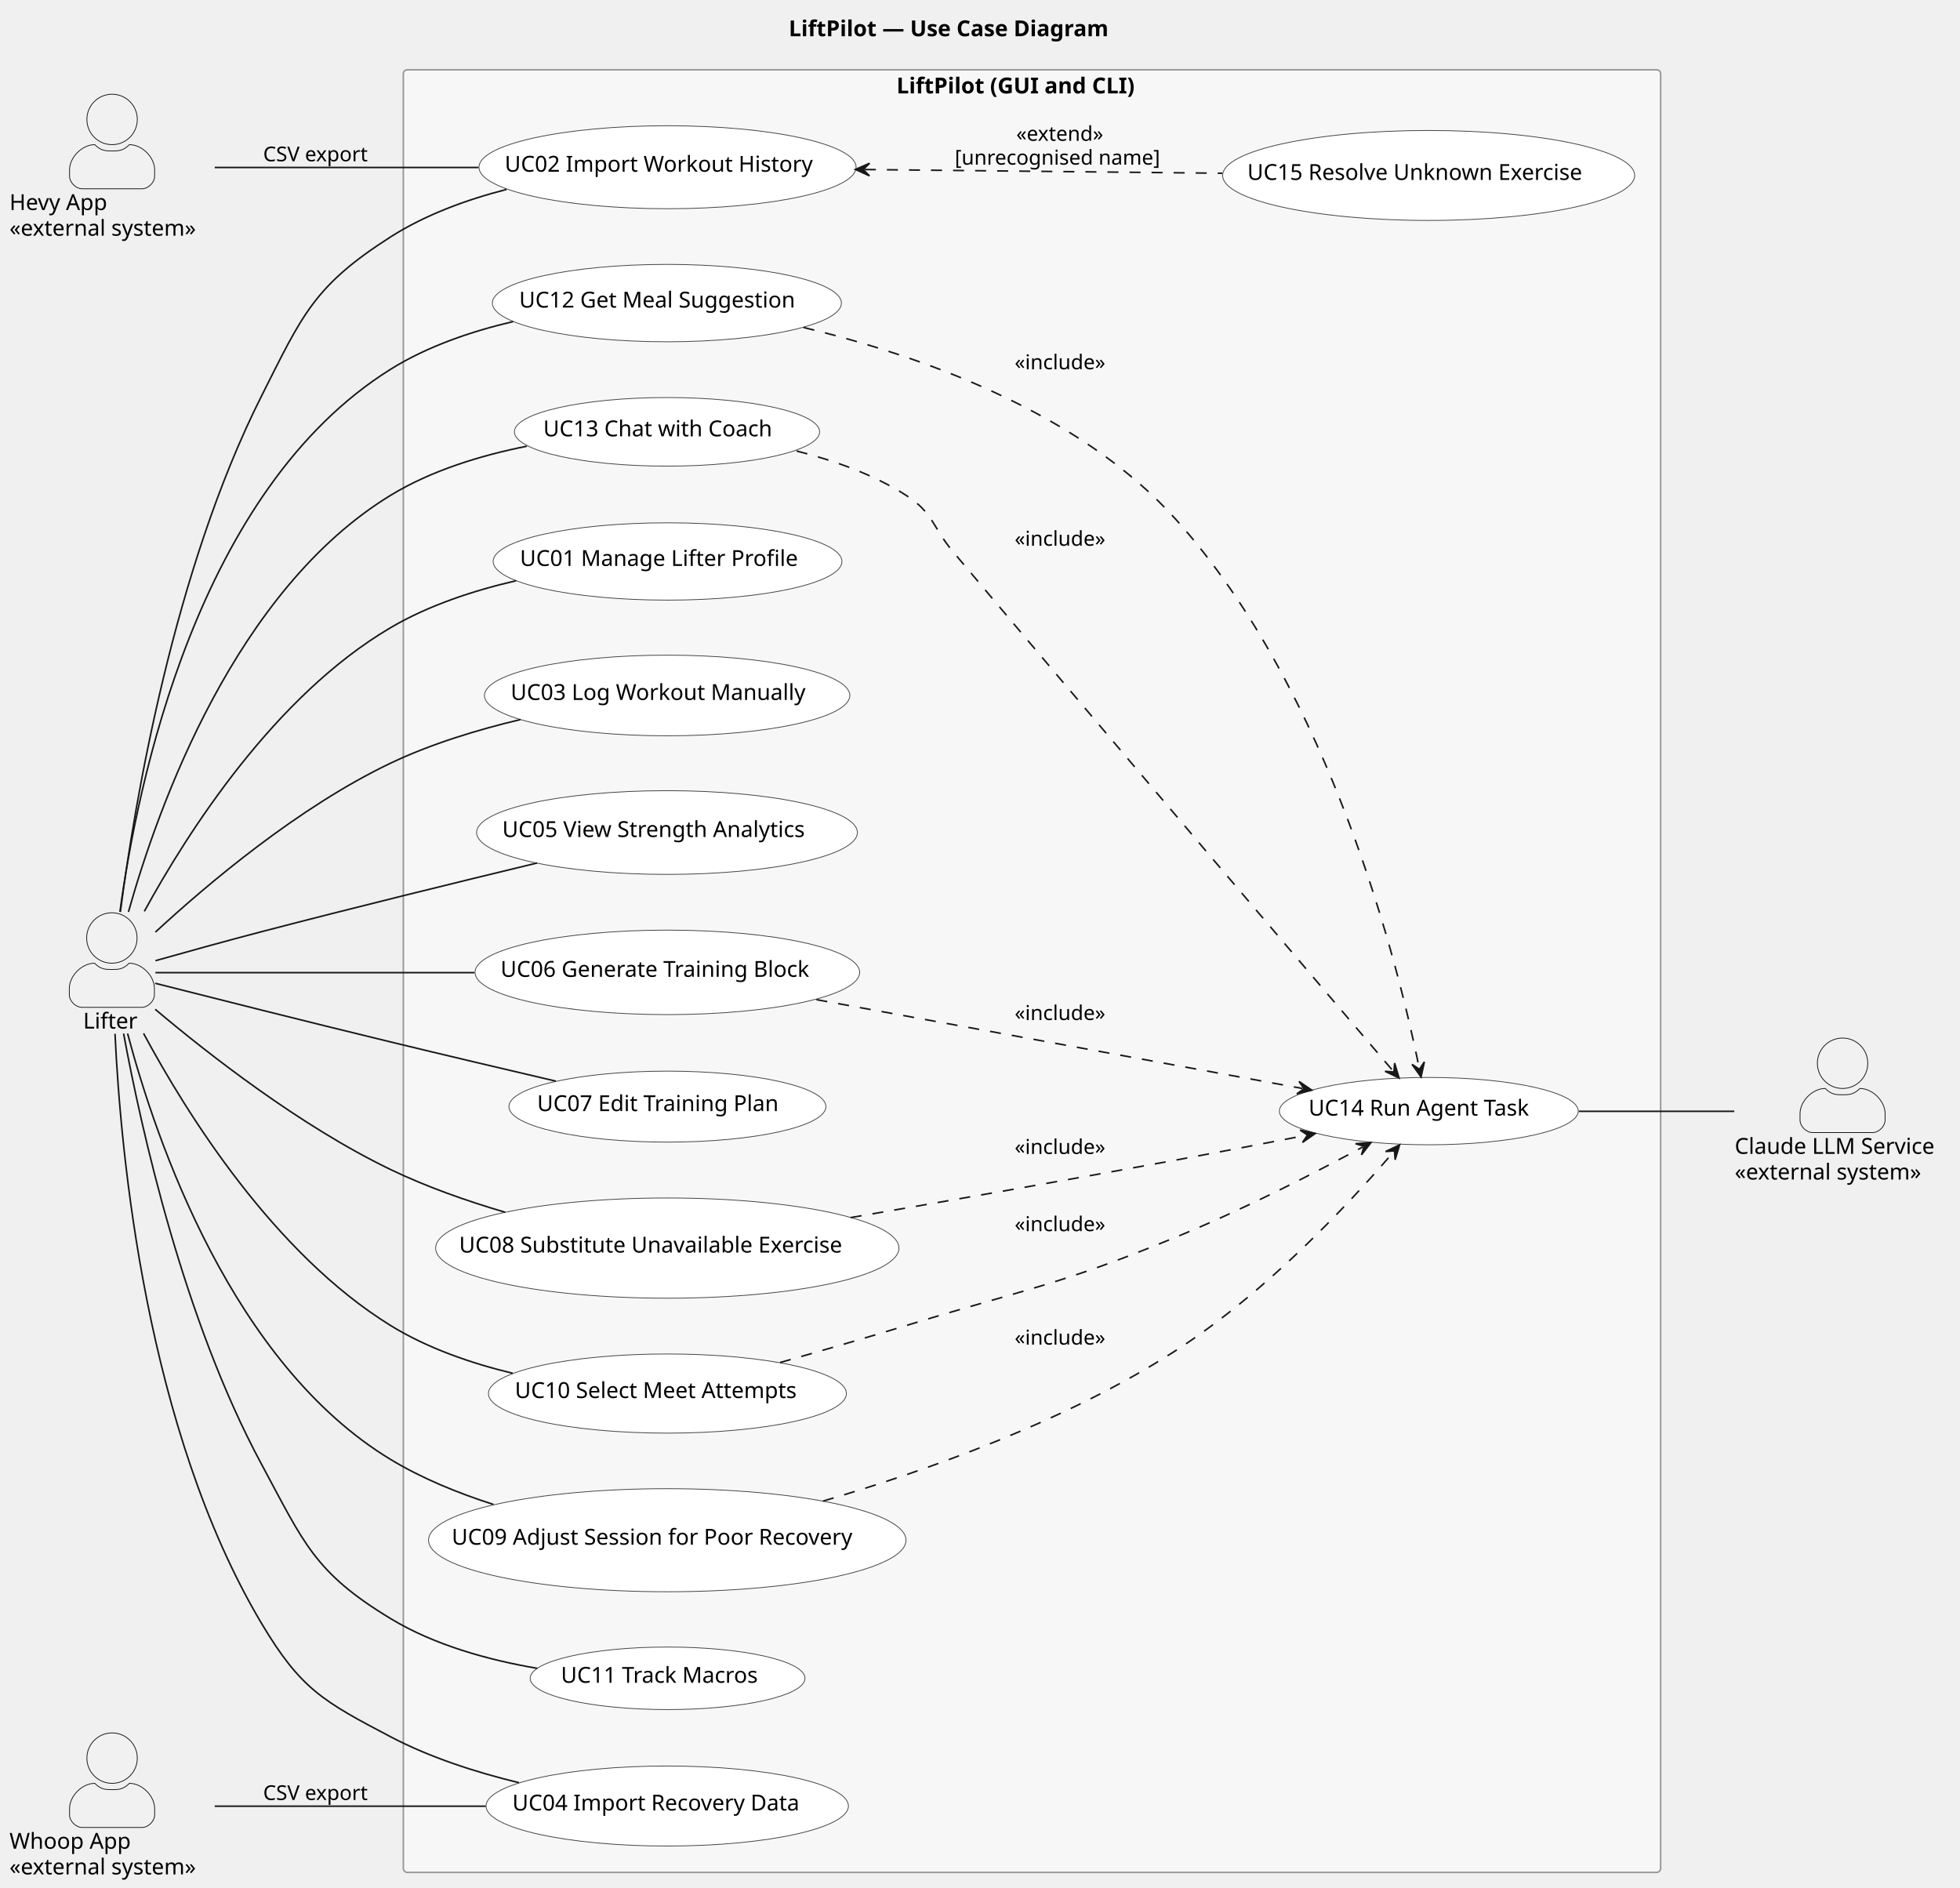
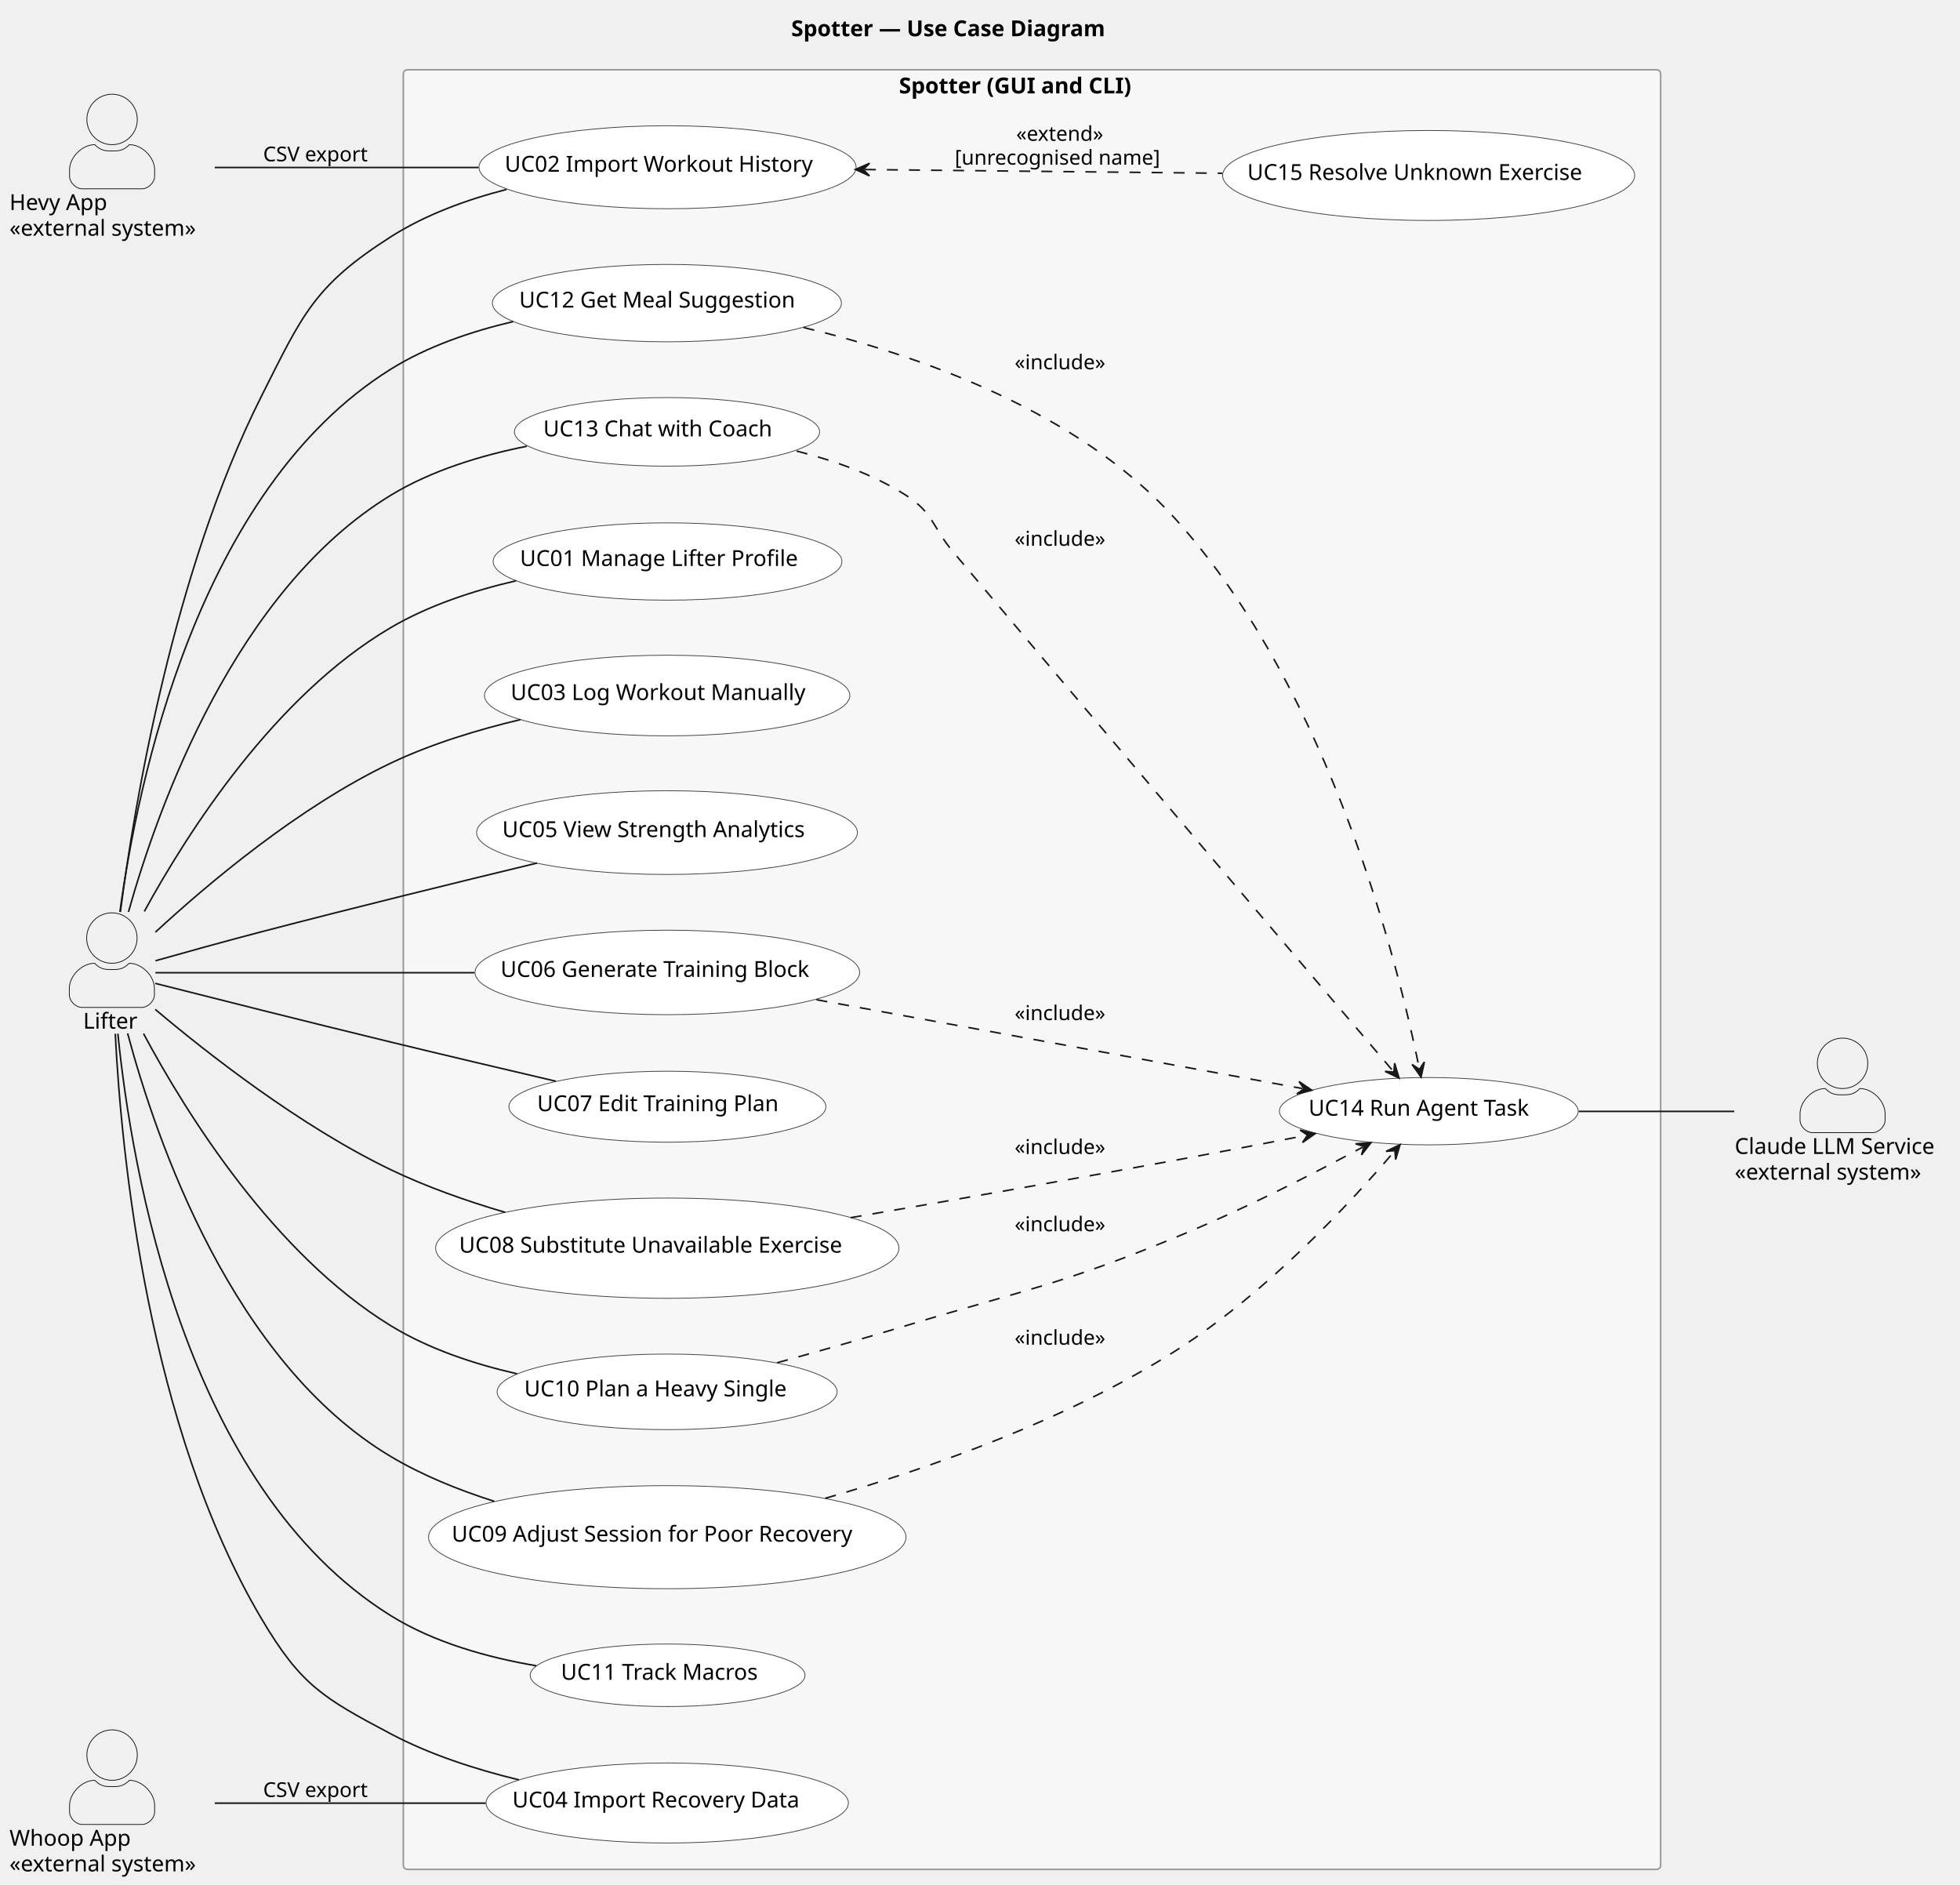
- <svg xmlns="http://www.w3.org/2000/svg" contentStyleType="text/css" height="1198px" preserveAspectRatio="none" style="width:1244px;height:1198px;background:#FFFFFF;" version="1.1" viewBox="0 0 1244 1198" width="1244px" zoomAndPan="magnify">
+ <svg xmlns="http://www.w3.org/2000/svg" contentStyleType="text/css" height="1196px" preserveAspectRatio="none" style="width:1244px;height:1196px;background:#FFFFFF;" version="1.1" viewBox="0 0 1244 1196" width="1244px" zoomAndPan="magnify">
  <defs />
  <g>
-     <text fill="#000000" font-family="sans-serif" font-size="14" font-weight="bold" lengthAdjust="spacing" textLength="229.742" x="500.598" y="22.995">LiftPilot — Use Case Diagram</text>
-     <g id="cluster_LiftPilot (GUI and CLI)">
-       <rect fill="#F7F7F7" height="1144" rx="2.5" ry="2.5" style="stroke:#999999;stroke-width:1.0;" width="798" x="256" y="44.297" />
-       <text fill="#000000" font-family="sans-serif" font-size="14" font-weight="bold" lengthAdjust="spacing" textLength="171.999" x="569" y="59.292">LiftPilot (GUI and CLI)</text>
+     <text fill="#000000" font-family="sans-serif" font-size="14" font-weight="bold" lengthAdjust="spacing" textLength="226.577" x="502.18" y="22.995">Spotter — Use Case Diagram</text>
+     <g id="cluster_Spotter (GUI and CLI)">
+       <rect fill="#F7F7F7" height="1142" rx="2.5" ry="2.5" style="stroke:#999999;stroke-width:1.0;" width="798" x="256" y="44.297" />
+       <text fill="#000000" font-family="sans-serif" font-size="14" font-weight="bold" lengthAdjust="spacing" textLength="168.834" x="570.583" y="59.292">Spotter (GUI and CLI)</text>
    </g>
    <g id="elem_UC01">
      <ellipse cx="423.685" cy="356.334" fill="#FFFFFF" rx="110.685" ry="24.537" style="stroke:#444444;stroke-width:0.5;" />
      <text fill="#000000" font-family="sans-serif" font-size="14" lengthAdjust="spacing" textLength="187.359" x="330.005" y="359.18">UC01 Manage Lifter Profile</text>
    </g>
    <g id="elem_UC02">
      <ellipse cx="423.673" cy="106.132" fill="#FFFFFF" rx="119.673" ry="26.335" style="stroke:#444444;stroke-width:0.5;" />
      <text fill="#000000" font-family="sans-serif" font-size="14" lengthAdjust="spacing" textLength="206.657" x="320.345" y="108.978">UC02 Import Workout History</text>
    </g>
    <g id="elem_UC03">
      <ellipse cx="423.447" cy="441.386" fill="#FFFFFF" rx="115.948" ry="25.59" style="stroke:#444444;stroke-width:0.5;" />
      <text fill="#000000" font-family="sans-serif" font-size="14" lengthAdjust="spacing" textLength="198.686" x="324.104" y="444.233">UC03 Log Workout Manually</text>
    </g>
    <g id="elem_UC04">
-       <ellipse cx="423.485" cy="1146.194" fill="#FFFFFF" rx="114.985" ry="25.397" style="stroke:#444444;stroke-width:0.5;" />
-       <text fill="#000000" font-family="sans-serif" font-size="14" lengthAdjust="spacing" textLength="196.622" x="325.174" y="1149.041">UC04 Import Recovery Data</text>
+       <ellipse cx="423.485" cy="1144.194" fill="#FFFFFF" rx="114.985" ry="25.397" style="stroke:#444444;stroke-width:0.5;" />
+       <text fill="#000000" font-family="sans-serif" font-size="14" lengthAdjust="spacing" textLength="196.622" x="325.174" y="1147.041">UC04 Import Recovery Data</text>
    </g>
    <g id="elem_UC05">
      <ellipse cx="423.346" cy="528.366" fill="#FFFFFF" rx="120.846" ry="26.569" style="stroke:#444444;stroke-width:0.5;" />
      <text fill="#000000" font-family="sans-serif" font-size="14" lengthAdjust="spacing" textLength="209.159" x="318.767" y="531.213">UC05 View Strength Analytics</text>
    </g>
    <g id="elem_UC06">
      <ellipse cx="423.556" cy="617.108" fill="#FFFFFF" rx="122.056" ry="26.811" style="stroke:#444444;stroke-width:0.5;" />
      <text fill="#000000" font-family="sans-serif" font-size="14" lengthAdjust="spacing" textLength="211.736" x="317.688" y="619.955">UC06 Generate Training Block</text>
    </g>
    <g id="elem_UC07">
      <ellipse cx="423.601" cy="702.317" fill="#FFFFFF" rx="100.601" ry="22.52" style="stroke:#444444;stroke-width:0.5;" />
      <text fill="#000000" font-family="sans-serif" font-size="14" lengthAdjust="spacing" textLength="165.382" x="340.91" y="705.164">UC07 Edit Training Plan</text>
    </g>
    <g id="elem_UC08">
      <ellipse cx="423.522" cy="792.101" fill="#FFFFFF" rx="147.022" ry="31.804" style="stroke:#444444;stroke-width:0.5;" />
      <text fill="#000000" font-family="sans-serif" font-size="14" lengthAdjust="spacing" textLength="264.277" x="291.383" y="794.948">UC08 Substitute Unavailable Exercise</text>
    </g>
    <g id="elem_UC09">
-       <ellipse cx="423.516" cy="977.5" fill="#FFFFFF" rx="151.516" ry="32.703" style="stroke:#444444;stroke-width:0.5;" />
-       <text fill="#000000" font-family="sans-serif" font-size="14" lengthAdjust="spacing" textLength="273.636" x="286.698" y="980.347">UC09 Adjust Session for Poor Recovery</text>
+       <ellipse cx="423.516" cy="975.5" fill="#FFFFFF" rx="151.516" ry="32.703" style="stroke:#444444;stroke-width:0.5;" />
+       <text fill="#000000" font-family="sans-serif" font-size="14" lengthAdjust="spacing" textLength="273.636" x="286.698" y="978.347">UC09 Adjust Session for Poor Recovery</text>
    </g>
    <g id="elem_UC10">
-       <ellipse cx="423.602" cy="884.417" fill="#FFFFFF" rx="113.602" ry="25.12" style="stroke:#444444;stroke-width:0.5;" />
-       <text fill="#000000" font-family="sans-serif" font-size="14" lengthAdjust="spacing" textLength="193.648" x="326.777" y="887.264">UC10 Select Meet Attempts</text>
+       <ellipse cx="423.4" cy="883.277" fill="#FFFFFF" rx="107.9" ry="23.98" style="stroke:#444444;stroke-width:0.5;" />
+       <text fill="#000000" font-family="sans-serif" font-size="14" lengthAdjust="spacing" textLength="181.33" x="332.735" y="886.124">UC10 Plan a Heavy Single</text>
    </g>
    <g id="elem_UC11">
-       <ellipse cx="423.712" cy="1065.139" fill="#FFFFFF" rx="87.212" ry="19.842" style="stroke:#444444;stroke-width:0.5;" />
-       <text fill="#000000" font-family="sans-serif" font-size="14" lengthAdjust="spacing" textLength="135.399" x="356.012" y="1067.986">UC11 Track Macros</text>
+       <ellipse cx="423.712" cy="1063.139" fill="#FFFFFF" rx="87.212" ry="19.842" style="stroke:#444444;stroke-width:0.5;" />
+       <text fill="#000000" font-family="sans-serif" font-size="14" lengthAdjust="spacing" textLength="135.399" x="356.012" y="1065.986">UC11 Track Macros</text>
    </g>
    <g id="elem_UC12">
      <ellipse cx="423.276" cy="192.352" fill="#FFFFFF" rx="110.776" ry="24.555" style="stroke:#444444;stroke-width:0.5;" />
      <text fill="#000000" font-family="sans-serif" font-size="14" lengthAdjust="spacing" textLength="187.558" x="329.498" y="195.199">UC12 Get Meal Suggestion</text>
    </g>
    <g id="elem_UC13">
      <ellipse cx="423.353" cy="274.067" fill="#FFFFFF" rx="96.853" ry="21.771" style="stroke:#444444;stroke-width:0.5;" />
      <text fill="#000000" font-family="sans-serif" font-size="14" lengthAdjust="spacing" textLength="157.097" x="344.805" y="276.914">UC13 Chat with Coach</text>
    </g>
    <g id="elem_UC14">
      <ellipse cx="906.847" cy="705.166" fill="#FFFFFF" rx="94.847" ry="21.369" style="stroke:#444444;stroke-width:0.5;" />
      <text fill="#000000" font-family="sans-serif" font-size="14" lengthAdjust="spacing" textLength="152.633" x="830.531" y="708.013">UC14 Run Agent Task</text>
    </g>
    <g id="elem_UC15">
      <ellipse cx="906.75" cy="111.347" fill="#FFFFFF" rx="130.75" ry="28.55" style="stroke:#444444;stroke-width:0.5;" />
      <text fill="#000000" font-family="sans-serif" font-size="14" lengthAdjust="spacing" textLength="230.159" x="791.671" y="114.194">UC15 Resolve Unknown Exercise</text>
    </g>
    <g id="elem_Lifter">
      <ellipse cx="71" cy="595.297" fill="#F1F1F1" rx="16" ry="16" style="stroke:#181818;stroke-width:0.5;" />
      <path d="M71,615.297 C75,615.297 78,615.297 82,611.297 C90,611.297 98,619.297 98,627.297 L98,631.297 C98,635.297 94,639.297 90,639.297 L52,639.297 C48,639.297 44,635.297 44,631.297 L44,627.297 C44,619.297 52,611.297 60,611.297 C64,615.297 67,615.297 71,615.297 " fill="#F1F1F1" style="stroke:#181818;stroke-width:0.5;" />
      <text fill="#000000" font-family="sans-serif" font-size="14" lengthAdjust="spacing" textLength="36.477" x="52.762" y="652.792">Lifter</text>
    </g>
    <g id="elem_Hevy">
      <ellipse cx="71.147" cy="75.797" fill="#F1F1F1" rx="16" ry="16" style="stroke:#181818;stroke-width:0.5;" />
      <path d="M71.147,95.797 C75.147,95.797 78.147,95.797 82.147,91.797 C90.147,91.797 98.147,99.797 98.147,107.797 L98.147,111.797 C98.147,115.797 94.147,119.797 90.147,119.797 L52.147,119.797 C48.147,119.797 44.147,115.797 44.147,111.797 L44.147,107.797 C44.147,99.797 52.147,91.797 60.147,91.797 C64.147,95.797 67.147,95.797 71.147,95.797 " fill="#F1F1F1" style="stroke:#181818;stroke-width:0.5;" />
      <text fill="#000000" font-family="sans-serif" font-size="14" lengthAdjust="spacing" textLength="67.512" x="6" y="133.292">Hevy App</text>
      <text fill="#000000" font-family="sans-serif" font-size="14" lengthAdjust="spacing" textLength="130.293" x="6" y="149.589">«external system»</text>
    </g>
    <g id="elem_Whoop">
-       <ellipse cx="71.147" cy="1115.797" fill="#F1F1F1" rx="16" ry="16" style="stroke:#181818;stroke-width:0.5;" />
-       <path d="M71.147,1135.797 C75.147,1135.797 78.147,1135.797 82.147,1131.797 C90.147,1131.797 98.147,1139.797 98.147,1147.797 L98.147,1151.797 C98.147,1155.797 94.147,1159.797 90.147,1159.797 L52.147,1159.797 C48.147,1159.797 44.147,1155.797 44.147,1151.797 L44.147,1147.797 C44.147,1139.797 52.147,1131.797 60.147,1131.797 C64.147,1135.797 67.147,1135.797 71.147,1135.797 " fill="#F1F1F1" style="stroke:#181818;stroke-width:0.5;" />
-       <text fill="#000000" font-family="sans-serif" font-size="14" lengthAdjust="spacing" textLength="80.534" x="6" y="1173.292">Whoop App</text>
-       <text fill="#000000" font-family="sans-serif" font-size="14" lengthAdjust="spacing" textLength="130.293" x="6" y="1189.589">«external system»</text>
+       <ellipse cx="71.147" cy="1113.797" fill="#F1F1F1" rx="16" ry="16" style="stroke:#181818;stroke-width:0.5;" />
+       <path d="M71.147,1133.797 C75.147,1133.797 78.147,1133.797 82.147,1129.797 C90.147,1129.797 98.147,1137.797 98.147,1145.797 L98.147,1149.797 C98.147,1153.797 94.147,1157.797 90.147,1157.797 L52.147,1157.797 C48.147,1157.797 44.147,1153.797 44.147,1149.797 L44.147,1145.797 C44.147,1137.797 52.147,1129.797 60.147,1129.797 C64.147,1133.797 67.147,1133.797 71.147,1133.797 " fill="#F1F1F1" style="stroke:#181818;stroke-width:0.5;" />
+       <text fill="#000000" font-family="sans-serif" font-size="14" lengthAdjust="spacing" textLength="80.534" x="6" y="1171.292">Whoop App</text>
+       <text fill="#000000" font-family="sans-serif" font-size="14" lengthAdjust="spacing" textLength="130.293" x="6" y="1187.589">«external system»</text>
    </g>
    <g id="elem_Claude">
      <ellipse cx="1169.469" cy="674.797" fill="#F1F1F1" rx="16" ry="16" style="stroke:#181818;stroke-width:0.5;" />
      <path d="M1169.469,694.797 C1173.469,694.797 1176.469,694.797 1180.469,690.797 C1188.469,690.797 1196.469,698.797 1196.469,706.797 L1196.469,710.797 C1196.469,714.797 1192.469,718.797 1188.469,718.797 L1150.469,718.797 C1146.469,718.797 1142.469,714.797 1142.469,710.797 L1142.469,706.797 C1142.469,698.797 1150.469,690.797 1158.469,690.797 C1162.469,694.797 1165.469,694.797 1169.469,694.797 " fill="#F1F1F1" style="stroke:#181818;stroke-width:0.5;" />
      <text fill="#000000" font-family="sans-serif" font-size="14" lengthAdjust="spacing" textLength="136.938" x="1101" y="732.292">Claude LLM Service</text>
      <text fill="#000000" font-family="sans-serif" font-size="14" lengthAdjust="spacing" textLength="130.293" x="1101" y="748.589">«external system»</text>
    </g>
    <g id="link_Lifter_UC01">
      <path d="M91.61,578.387 C119.18,527.997 174.4,441.537 248,398.297 C272.04,384.167 300.61,374.787 327.59,368.557 " fill="none" id="Lifter-UC01" style="stroke:#181818;stroke-width:1.0;" />
    </g>
    <g id="link_Lifter_UC02">
      <path d="M76.38,578.787 C85.37,509.917 109.99,362.467 166,251.297 C192.01,199.657 199.26,181.397 248,150.297 C269.99,136.267 296.2,126.707 321.54,120.197 " fill="none" id="Lifter-UC02" style="stroke:#181818;stroke-width:1.0;" />
    </g>
    <g id="link_Lifter_UC03">
      <path d="M98.63,591.567 C131.23,561.457 189.39,512.207 248,484.297 C273.64,472.087 303.1,463.127 330.42,456.647 " fill="none" id="Lifter-UC03" style="stroke:#181818;stroke-width:1.0;" />
    </g>
    <g id="link_Lifter_UC04">
-       <path d="M73,656.077 C76.58,732.847 92.83,907.407 166,1030.297 C190.81,1071.967 205.07,1079.737 248,1102.297 C273.03,1115.447 302.17,1124.797 329.39,1131.397 " fill="none" id="Lifter-UC04" style="stroke:#181818;stroke-width:1.0;" />
+       <path d="M73.16,656.047 C77.02,732.337 93.75,905.217 166,1027.297 C190.85,1069.287 204.88,1077.457 248,1100.297 C272.99,1113.537 302.11,1122.907 329.33,1129.507 " fill="none" id="Lifter-UC04" style="stroke:#181818;stroke-width:1.0;" />
    </g>
    <g id="link_Lifter_UC05">
      <path d="M98.69,609.697 C117.47,604.397 143.23,597.237 166,591.297 C224.34,576.067 290.43,559.857 340.91,547.697 " fill="none" id="Lifter-UC05" style="stroke:#181818;stroke-width:1.0;" />
    </g>
    <g id="link_Lifter_UC06">
      <path d="M98.63,617.297 C141.45,617.297 228.17,617.297 301.11,617.297 " fill="none" id="Lifter-UC06" style="stroke:#181818;stroke-width:1.0;" />
    </g>
    <g id="link_Lifter_UC07">
      <path d="M98.51,624.047 C132.93,632.787 194.89,648.417 248,661.297 C282.48,669.657 320.85,678.697 352.82,686.167 " fill="none" id="Lifter-UC07" style="stroke:#181818;stroke-width:1.0;" />
    </g>
    <g id="link_Lifter_UC08">
      <path d="M98.51,640.547 C131.47,668.347 190.41,714.597 248,742.297 C270.72,753.227 296.28,762.207 320.69,769.387 " fill="none" id="Lifter-UC08" style="stroke:#181818;stroke-width:1.0;" />
    </g>
    <g id="link_Lifter_UC09">
-       <path d="M80.98,655.947 C99.17,724.417 147.49,865.517 248,926.297 C267.85,938.297 290.69,947.617 313.16,954.797 " fill="none" id="Lifter-UC09" style="stroke:#181818;stroke-width:1.0;" />
+       <path d="M81,655.797 C99.24,723.987 147.62,864.417 248,924.297 C268.06,936.267 291.1,945.577 313.73,952.757 " fill="none" id="Lifter-UC09" style="stroke:#181818;stroke-width:1.0;" />
    </g>
    <g id="link_Lifter_UC10">
-       <path d="M91.12,655.857 C118.51,706.857 173.92,795.597 248,841.297 C271.24,855.627 298.97,865.187 325.42,871.567 " fill="none" id="Lifter-UC10" style="stroke:#181818;stroke-width:1.0;" />
+       <path d="M91.08,655.917 C118.43,706.987 173.79,795.797 248,841.297 C272.04,856.037 300.89,865.607 328.15,871.817 " fill="none" id="Lifter-UC10" style="stroke:#181818;stroke-width:1.0;" />
    </g>
    <g id="link_Lifter_UC11">
-       <path d="M78.44,655.957 C89.71,716.917 116.65,837.807 166,929.297 C192.96,979.277 199.41,997.897 248,1027.297 C275.85,1044.157 310.21,1053.577 341.06,1058.827 " fill="none" id="Lifter-UC11" style="stroke:#181818;stroke-width:1.0;" />
+       <path d="M74.81,655.947 C83.35,741.127 117.15,943.917 248,1025.297 C275.51,1042.407 309.64,1051.887 340.4,1057.107 " fill="none" id="Lifter-UC11" style="stroke:#181818;stroke-width:1.0;" />
    </g>
    <g id="link_Lifter_UC12">
      <path d="M76.12,578.727 C87.1,497.677 125.21,310.877 248,234.297 C271.27,219.787 299.16,210.287 325.74,204.077 " fill="none" id="Lifter-UC12" style="stroke:#181818;stroke-width:1.0;" />
    </g>
    <g id="link_Lifter_UC13">
      <path d="M81.53,578.727 C100.41,511.487 149.55,374.277 248,314.297 C273.88,298.527 305.36,288.967 334.42,283.177 " fill="none" id="Lifter-UC13" style="stroke:#181818;stroke-width:1.0;" />
    </g>
    <g id="link_Hevy_UC02">
      <path d="M136.29,106.297 C183.03,106.297 247.65,106.297 303.67,106.297 " fill="none" id="Hevy-UC02" style="stroke:#181818;stroke-width:1.0;" />
      <text fill="#000000" font-family="sans-serif" font-size="13" lengthAdjust="spacing" textLength="72.693" x="167" y="102.364">CSV export</text>
    </g>
    <g id="link_Whoop_UC04">
-       <path d="M136.29,1146.297 C184.31,1146.297 251.22,1146.297 308.27,1146.297 " fill="none" id="Whoop-UC04" style="stroke:#181818;stroke-width:1.0;" />
-       <text fill="#000000" font-family="sans-serif" font-size="13" lengthAdjust="spacing" textLength="72.693" x="167" y="1142.364">CSV export</text>
+       <path d="M136.29,1144.297 C184.31,1144.297 251.22,1144.297 308.27,1144.297 " fill="none" id="Whoop-UC04" style="stroke:#181818;stroke-width:1.0;" />
+       <text fill="#000000" font-family="sans-serif" font-size="13" lengthAdjust="spacing" textLength="72.693" x="167" y="1140.364">CSV export</text>
    </g>
    <g id="link_UC14_Claude">
      <path d="M1002.05,705.297 C1034.69,705.297 1070.63,705.297 1100.74,705.297 " fill="none" id="UC14-Claude" style="stroke:#181818;stroke-width:1.0;" />
    </g>
    <g id="link_UC06_UC14">
      <path d="M518.19,634.417 C610.12,651.217 742.508,675.418 826.718,690.808 " fill="none" id="UC06-to-UC14" style="stroke:#181818;stroke-width:1.0;stroke-dasharray:7.0,7.0;" />
      <polygon fill="#181818" points="832.62,691.887,824.486,686.334,827.702,690.988,823.048,694.204,832.62,691.887" style="stroke:#181818;stroke-width:1.0;" />
      <text fill="#000000" font-family="sans-serif" font-size="13" lengthAdjust="spacing" textLength="63.007" x="644" y="647.364">«include»</text>
    </g>
    <g id="link_UC08_UC14">
      <path d="M539.92,772.737 C601.19,762.217 677.74,748.857 746,736.297 C775.08,730.947 801.191,725.945 828.881,720.545 " fill="none" id="UC08-to-UC14" style="stroke:#181818;stroke-width:1.0;stroke-dasharray:7.0,7.0;" />
      <polygon fill="#181818" points="834.77,719.397,825.171,717.193,829.862,720.354,826.702,725.046,834.77,719.397" style="stroke:#181818;stroke-width:1.0;" />
      <text fill="#000000" font-family="sans-serif" font-size="13" lengthAdjust="spacing" textLength="63.007" x="644" y="732.364">«include»</text>
    </g>
    <g id="link_UC09_UC14">
-       <path d="M522.38,952.667 C588.83,933.177 676.85,901.777 746,857.297 C804.65,819.567 856.86,763.207 884.409,731.148 " fill="none" id="UC09-to-UC14" style="stroke:#181818;stroke-width:1.0;stroke-dasharray:7.0,7.0;" />
-       <polygon fill="#181818" points="888.32,726.597,879.42,730.816,885.061,730.389,885.488,736.03,888.32,726.597" style="stroke:#181818;stroke-width:1.0;" />
+       <path d="M523.77,950.847 C590.03,931.737 677.27,901.017 746,857.297 C805,819.767 857.293,763.059 884.703,730.969 " fill="none" id="UC09-to-UC14" style="stroke:#181818;stroke-width:1.0;stroke-dasharray:7.0,7.0;" />
+       <polygon fill="#181818" points="888.6,726.407,879.713,730.652,885.353,730.209,885.796,735.848,888.6,726.407" style="stroke:#181818;stroke-width:1.0;" />
      <text fill="#000000" font-family="sans-serif" font-size="13" lengthAdjust="spacing" textLength="63.007" x="644" y="853.364">«include»</text>
    </g>
    <g id="link_UC10_UC14">
-       <path d="M495.1,864.727 C520.37,857.567 549.02,849.257 575,841.297 C651.46,817.867 672.04,815.707 746,785.297 C789.8,767.287 832.918,745.193 864.888,727.963 " fill="none" id="UC10-to-UC14" style="stroke:#181818;stroke-width:1.0;stroke-dasharray:7.0,7.0;" />
+       <path d="M493.24,864.807 C518.96,857.707 548.39,849.367 575,841.297 C651.53,818.097 672.04,815.707 746,785.297 C789.8,767.287 832.918,745.193 864.888,727.963 " fill="none" id="UC10-to-UC14" style="stroke:#181818;stroke-width:1.0;stroke-dasharray:7.0,7.0;" />
      <polygon fill="#181818" points="870.17,725.117,860.35,725.866,865.769,727.489,864.145,732.908,870.17,725.117" style="stroke:#181818;stroke-width:1.0;" />
      <text fill="#000000" font-family="sans-serif" font-size="13" lengthAdjust="spacing" textLength="63.007" x="644" y="781.364">«include»</text>
    </g>
    <g id="link_UC12_UC14">
      <path d="M510.02,207.827 C582.52,225.317 684.29,260.757 746,329.297 C845.45,439.747 888.087,615.357 900.727,677.637 " fill="none" id="UC12-to-UC14" style="stroke:#181818;stroke-width:1.0;stroke-dasharray:7.0,7.0;" />
      <polygon fill="#181818" points="901.92,683.517,904.05,673.901,900.926,678.617,896.21,675.492,901.92,683.517" style="stroke:#181818;stroke-width:1.0;" />
      <text fill="#000000" font-family="sans-serif" font-size="13" lengthAdjust="spacing" textLength="63.007" x="644" y="234.364">«include»</text>
    </g>
    <g id="link_UC13_UC14">
      <path d="M505.62,286.237 C529.25,292.187 554.26,301.067 575,314.297 C592.56,325.497 591.6,334.357 605,350.297 C711.85,477.407 837.217,624.631 884.067,679.581 " fill="none" id="UC13-to-UC14" style="stroke:#181818;stroke-width:1.0;stroke-dasharray:7.0,7.0;" />
      <polygon fill="#181818" points="887.96,684.147,885.165,674.703,884.716,680.342,879.077,679.893,887.96,684.147" style="stroke:#181818;stroke-width:1.0;" />
      <text fill="#000000" font-family="sans-serif" font-size="13" lengthAdjust="spacing" textLength="63.007" x="644" y="346.364">«include»</text>
    </g>
    <g id="link_UC02_UC15">
      <path d="M548.9,107.589 C619.49,108.319 703.19,109.187 775.77,109.947 " fill="none" id="UC02-backto-UC15" style="stroke:#181818;stroke-width:1.0;stroke-dasharray:7.0,7.0;" />
      <polygon fill="#181818" points="542.9,107.527,551.858,111.62,547.9,107.579,551.941,103.62,542.9,107.527" style="stroke:#181818;stroke-width:1.0;" />
      <text fill="#000000" font-family="sans-serif" font-size="13" lengthAdjust="spacing" textLength="61.185" x="645.003" y="89.364">«extend»</text>
      <text fill="#000000" font-family="sans-serif" font-size="13" lengthAdjust="spacing" textLength="139.191" x="606" y="104.497">[unrecognised name]</text>
    </g>
  </g>
</svg>
